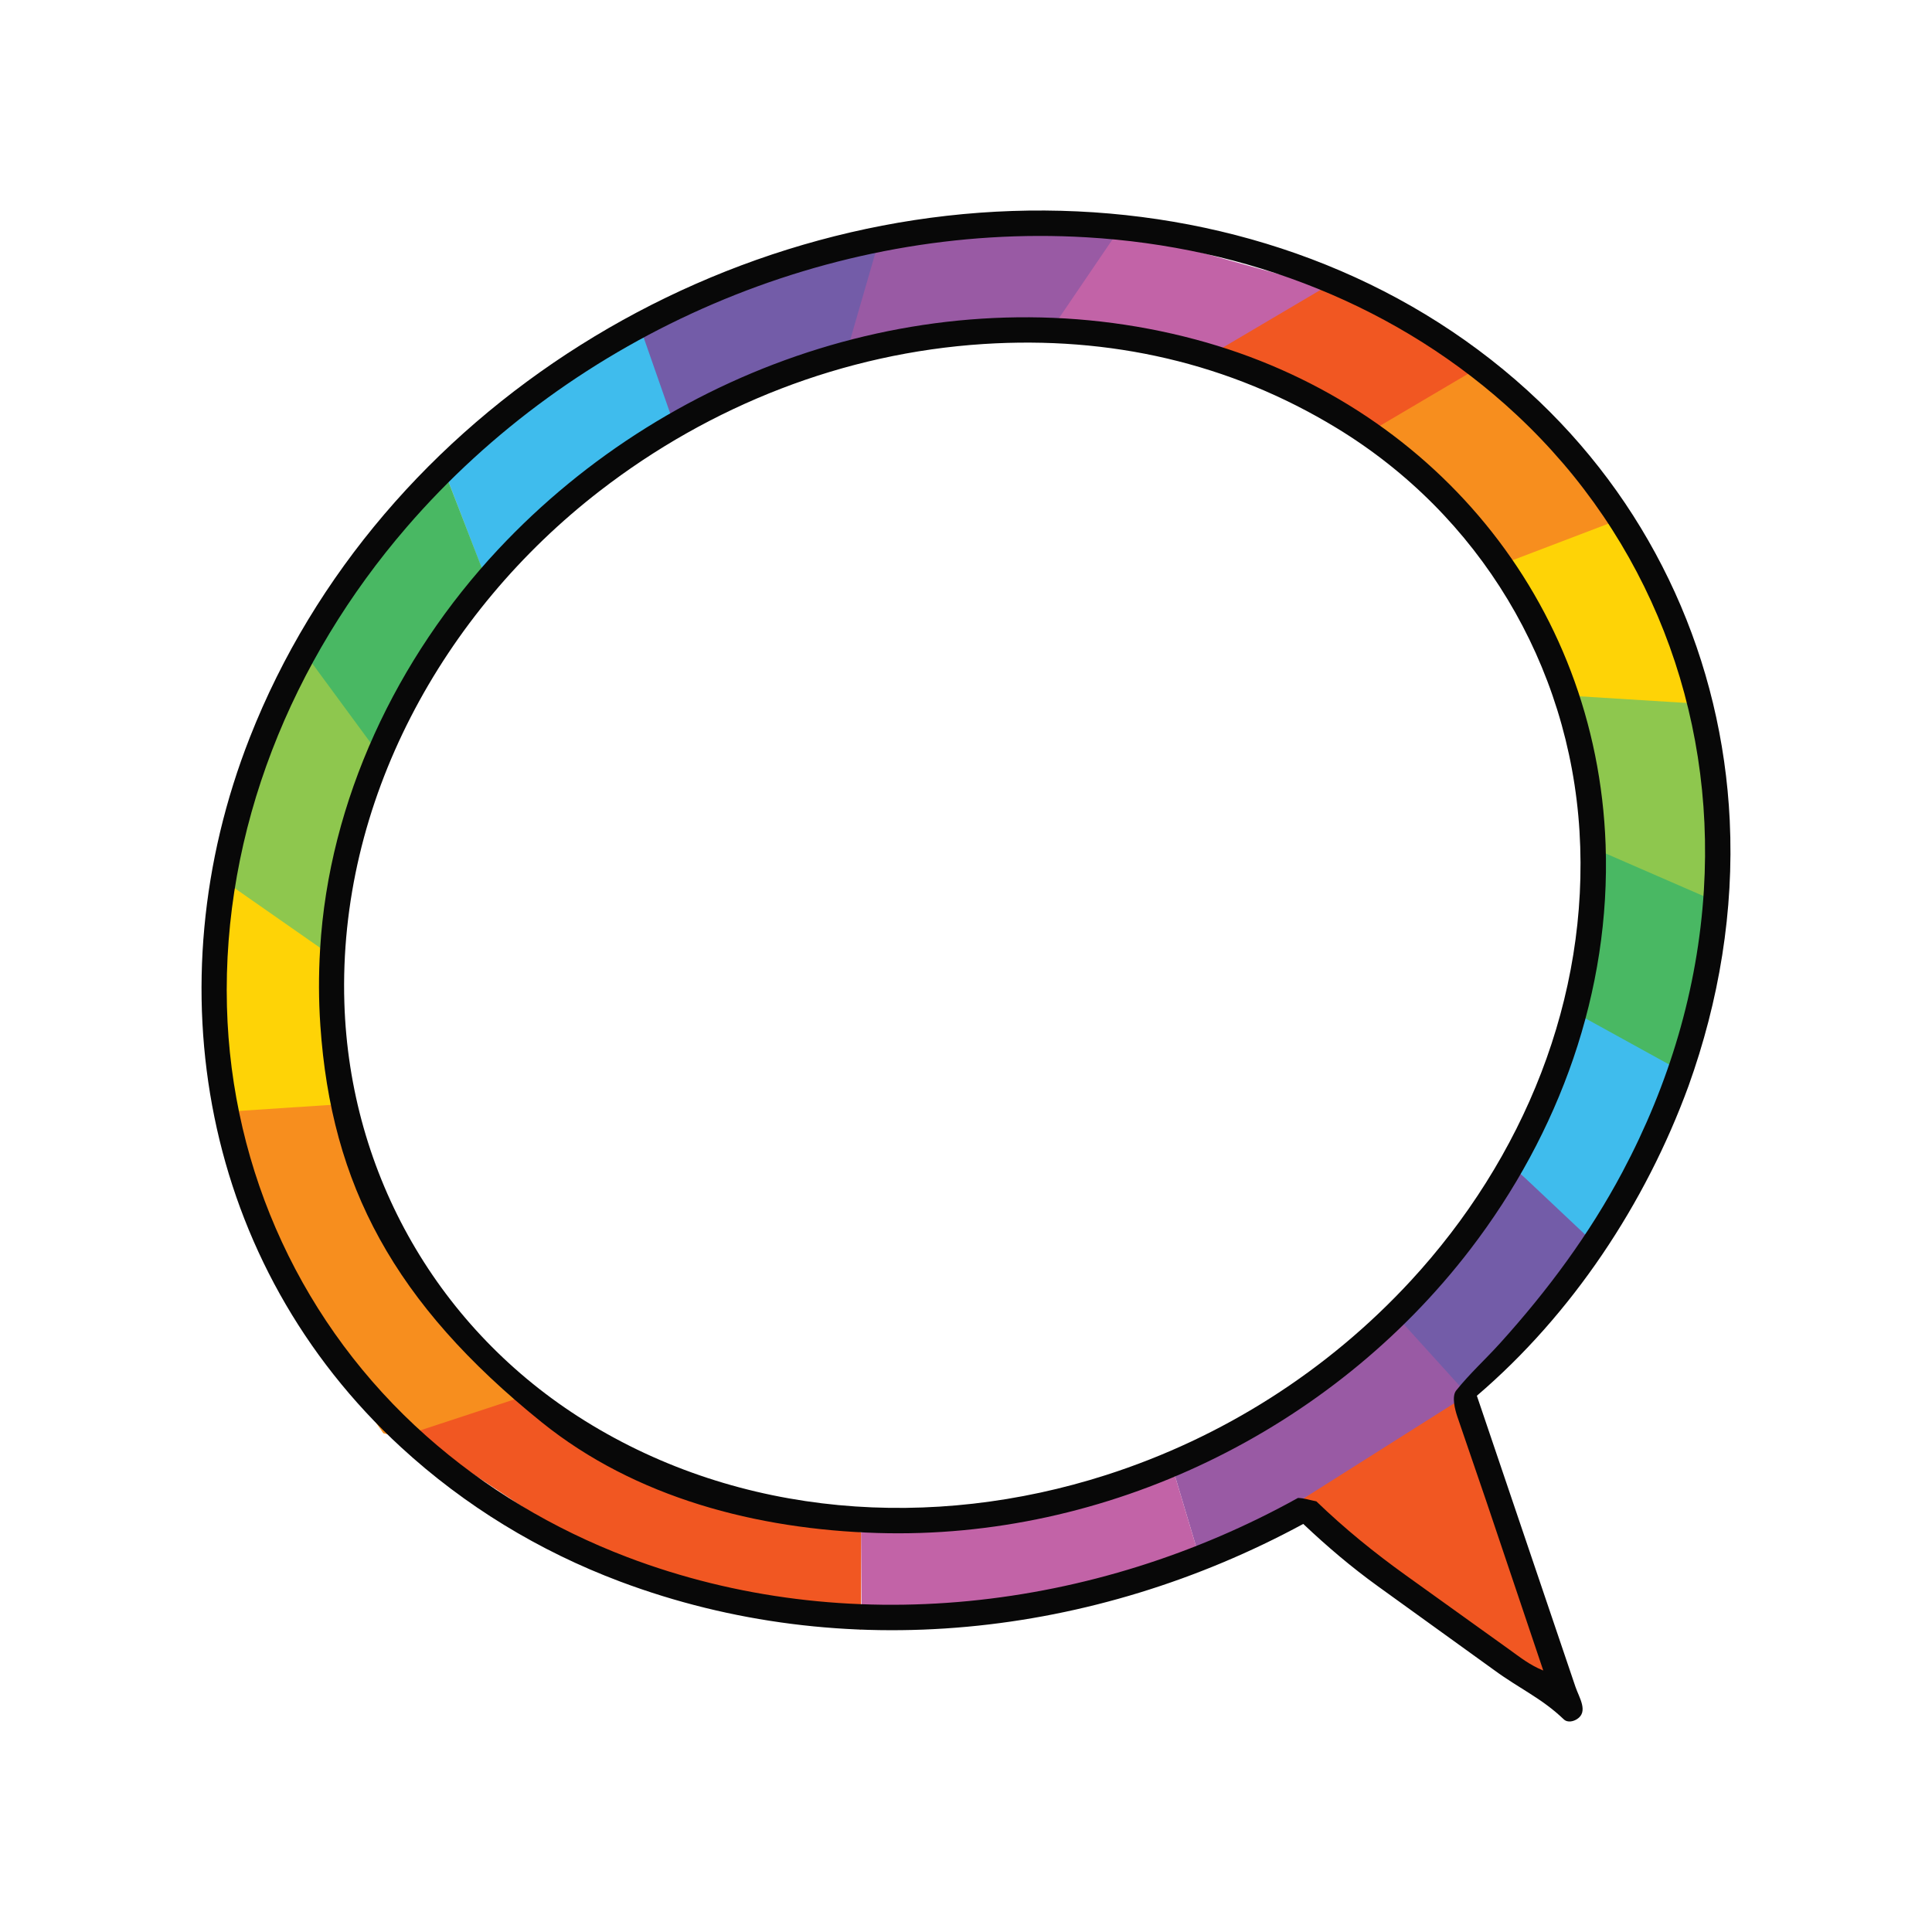
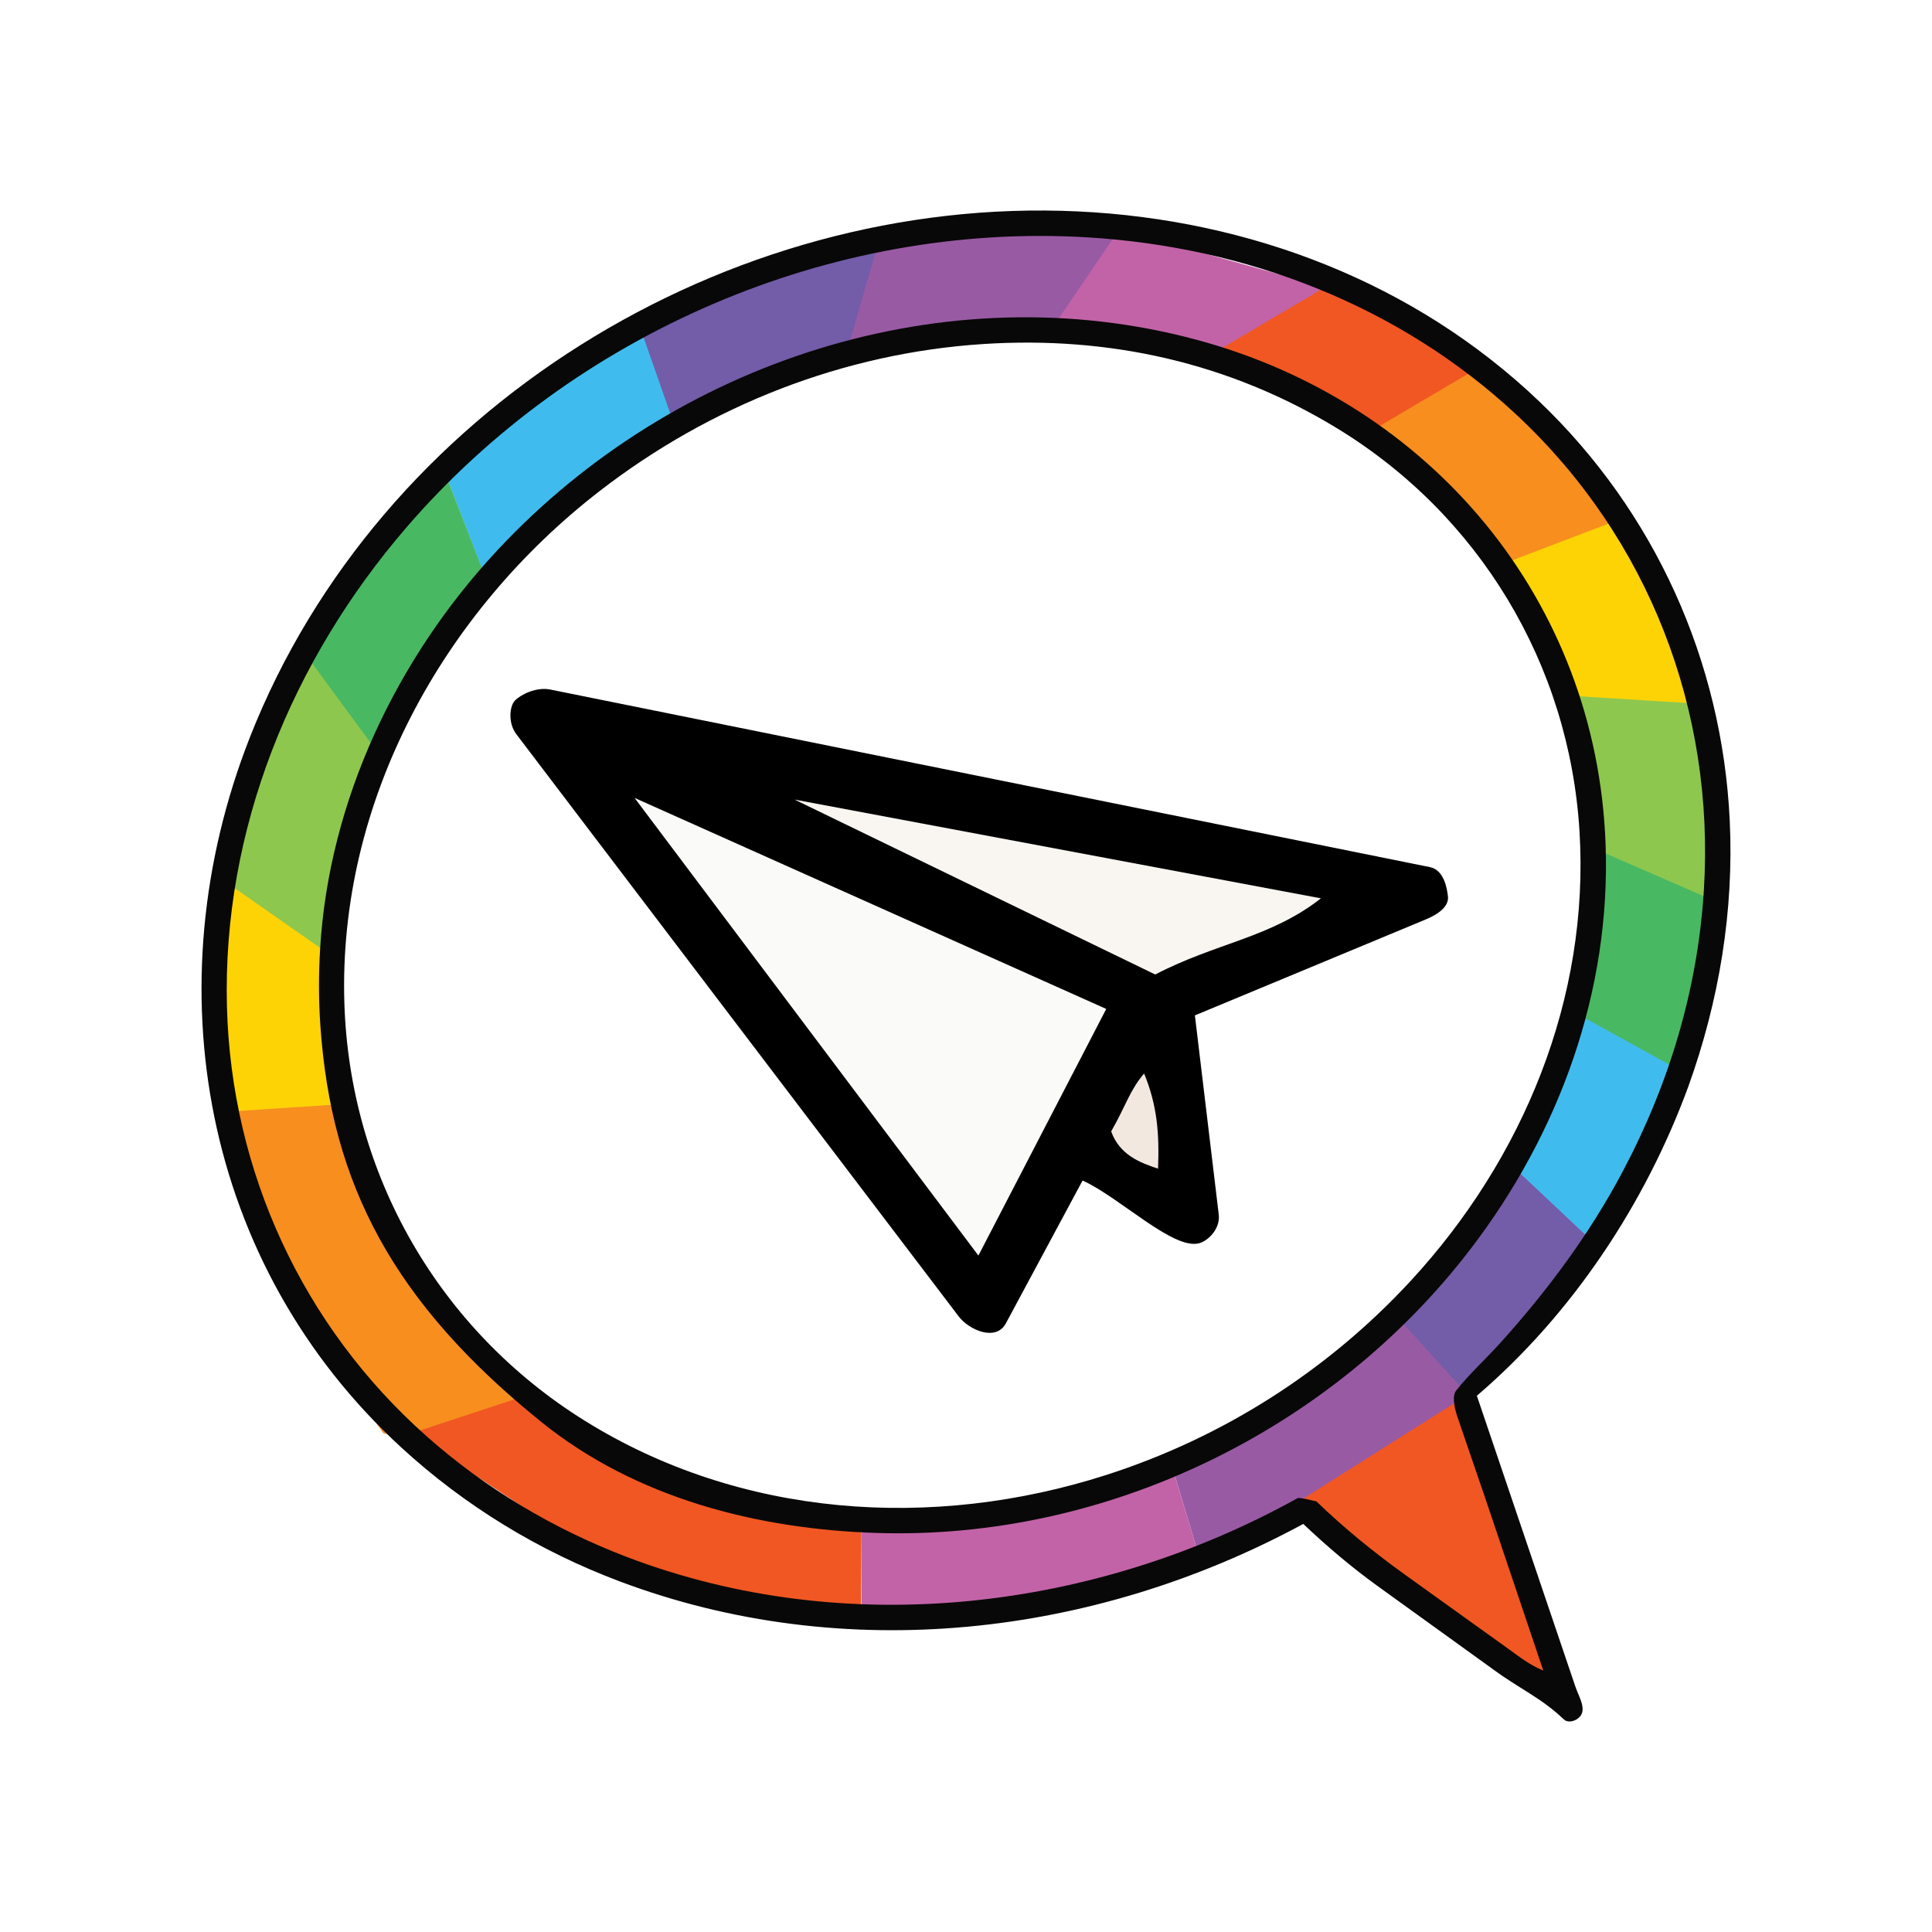
<svg xmlns="http://www.w3.org/2000/svg" id="Layer_1" version="1.1" viewBox="0 0 2048 2048">
  <defs>
    <style>
      .st0 {
+         fill: #f9f6f1;
+       }
+ 
+       .st1 {
        fill: #fed306;
      }

-       .st1 {
+       .st2 {
        fill: #735ca8;
      }

-       .st2 {
+       .st3 {
        fill: #c263a7;
      }

-       .st3 {
+       .st4 {
        fill: #995aa4;
      }

-       .st4 {
+       .st5 {
+         fill: #f3e8e0;
+       }
+ 
+       .st6 {
+         fill: #fafaf8;
+       }
+ 
+       .st7 {
        fill: #080808;
      }

-       .st5 {
+       .st8 {
        fill: #f15722;
      }

-       .st6 {
+       .st9 {
        fill: #49b863;
      }

-       .st7 {
+       .st10 {
        fill: #8ec74e;
      }

-       .st8 {
+       .st11 {
        fill: #f78e1e;
      }

-       .st9 {
+       .st12 {
        fill: #3fbced;
      }
    </style>
  </defs>
-   <polygon class="st5" points="1376.16 1592.02 1546.84 1473.74 1652.98 1779.36 1635.38 1782.56 1376.16 1592.02" />
-   <polygon class="st3" points="1273.22 1657.08 1245.68 1565.08 1494.03 1381.49 1554.84 1479.1 1273.22 1657.08" />
-   <polygon class="st1" points="1551.5 1473.74 1487.64 1403.26 1606.11 1238.8 1688.08 1311.96 1551.5 1473.74" />
-   <polygon class="st9" points="1682.85 1311.09 1606.11 1238.8 1675.43 1071.61 1785.25 1131.88 1682.85 1311.09" />
-   <polygon class="st6" points="1775.65 1131.88 1675.43 1076.66 1695.68 899.33 1823.12 947.34 1775.65 1131.88" />
-   <polygon class="st7" points="1811.63 952.4 1694.58 901.47 1664.18 732.92 1801.79 738.79 1811.63 952.4" />
-   <polygon class="st0" points="1801.62 746.01 1674.21 738.11 1588.07 590.09 1719.41 548.6 1801.62 746.01" />
-   <polygon class="st8" points="1708.55 553.74 1591.11 598.52 1442.83 455.57 1566.57 379.84 1708.55 553.74" />
-   <polygon class="st5" points="1568.46 389.01 1453.19 457.04 1273.22 379.84 1409.76 296.63 1568.46 389.01" />
-   <polygon class="st2" points="1404.88 304.32 1289.61 372.35 1104.68 346.77 1166.55 237.96 1404.88 304.32" />
-   <polygon class="st3" points="1187.88 241.16 1115.35 347.84 888.13 376.84 930.68 253.96 1187.88 241.16" />
-   <polygon class="st1" points="930.8 258.23 895.6 379.84 714.26 449.17 668.39 349.97 930.8 258.23" />
-   <polygon class="st9" points="678.36 346.48 714.26 449.17 513.71 610.25 471.04 499.31 678.36 346.48" />
-   <polygon class="st6" points="471.04 499.31 514.78 612.38 393.17 806.53 320.63 698.79 471.04 499.31" />
-   <polygon class="st7" points="320.63 689.19 400.64 797.99 345.17 1031.61 229.99 944.1 320.63 689.19" />
-   <polyline class="st0" points="357.97 1017.74 240.33 935.6 229.99 1155.35 240.33 1193.75 364.77 1170.28" />
-   <polygon class="st8" points="364.77 1170.28 240.33 1178.47 281.04 1339.54 406.36 1519.29 543.03 1553.41 574.26 1507.67 417.71 1322.29 364.77 1170.28" />
-   <polyline class="st2" points="912.73 1624.29 913.29 1700.55 1024 1718.58 1273.22 1657.08 1245.68 1565.08" />
-   <polygon class="st5" points="562.19 1477.84 436.24 1519.29 644.21 1657.08 912.73 1727.46 912.73 1624.29 690.37 1565.08 562.19 1477.84" />
-   <path class="st4" d="M1789.83,1151.4c32.56-90.66,48.35-185.92,43.76-281.73-8.09-169.09-79.55-327.21-201.89-444.1-132.03-126.15-307.39-192.95-489.35-201.48-371.42-17.41-740.57,208.81-877.59,557.81-103.33,263.19-50.14,558.64,160.41,752.3,67.25,61.86,146.05,109.98,232.25,142.33,236.76,88.86,501.93,59.28,724.08-61.1,25.3,23.92,51.05,45.81,79.17,66.1l122.56,88.38c27.63,20.33,50.73,30.01,74.32,52.56,4.29,4.11,10.66,2.1,14.11-.1,12.42-7.92,2.24-22.88-1.64-34.35l-104.48-308.46c101.08-86.48,178.68-203.6,224.29-328.18ZM1543.6,1474.01c-5.01,6.25-1.15,20.7,1.33,27.94l30.39,88.79,60.61,180.08c-14.41-5.83-24.37-13.9-36.46-22.58l-109.05-78.23c-33.98-24.38-65.09-49.67-95.05-78.53-7.1-1.33-12.32-3.34-19.45-3.61-215.05,119.46-478.83,151.07-710.96,62.75-78.48-29.86-150.78-73.08-213.18-128.52-130.81-116.23-206.63-280.1-211.21-455.14-4.9-187.28,68.74-367.12,190.64-508.29,177.27-205.29,448.96-323.11,720.5-307.12,169.2,9.96,331.99,72.32,456.31,188.56,139.55,130.48,209.91,312.79,198.17,503.32-6.48,105.15-36.87,205.92-86.34,298.95-35.29,66.37-79.39,125.69-129.54,181.26-15.76,17.46-31.97,31.99-46.69,50.34Z" />
-   <path class="st4" d="M1702.01,895.32c-9.26-259.29-185.78-468.78-434.28-535.34-266.12-71.29-553.18,23.02-739.73,222.51-107.33,114.77-179.38,265.94-188.68,423.67-1.63,27.66-1.58,53.74.27,80.97,11.5,168.81,78.11,294.37,234.67,420.54,99.26,79.99,227.79,113.48,356.02,117.37,242.36,7.36,480.78-108.31,628.3-300.71,94.55-123.31,148.98-273.54,143.43-429.02ZM1495.31,1357.86c-88.01,95.3-199.25,166.12-322.87,205.74-184.23,59.04-387.56,45.14-552.46-57.5-154.6-96.22-249.33-260.82-254.94-443.04-6.56-213.1,103.72-413.53,270.84-542.7,117.37-90.72,258.62-146.17,406.64-155.69,133.75-8.61,260.75,19.95,374.27,88.99,151.31,92.03,246.73,250.49,257.55,427.51,10.8,176.78-59.38,347.14-179.03,476.7Z" />
+   <polygon class="st8" points="1376.16 1592.02 1546.84 1473.74 1652.98 1779.36 1635.38 1782.56 1376.16 1592.02" />
+   <polygon class="st4" points="1273.22 1657.08 1245.68 1565.08 1494.03 1381.49 1554.84 1479.1 1273.22 1657.08" />
+   <polygon class="st2" points="1551.5 1473.74 1487.64 1403.26 1606.11 1238.8 1688.08 1311.96 1551.5 1473.74" />
+   <polygon class="st12" points="1682.85 1311.09 1606.11 1238.8 1675.43 1071.61 1785.25 1131.88 1682.85 1311.09" />
+   <polygon class="st9" points="1775.65 1131.88 1675.43 1076.66 1695.68 899.33 1823.12 947.34 1775.65 1131.88" />
+   <polygon class="st10" points="1811.63 952.4 1694.58 901.47 1664.18 732.92 1801.79 738.79 1811.63 952.4" />
+   <polygon class="st1" points="1801.62 746.01 1674.21 738.11 1588.07 590.09 1719.41 548.6 1801.62 746.01" />
+   <polygon class="st11" points="1708.55 553.74 1591.11 598.52 1442.83 455.57 1566.57 379.84 1708.55 553.74" />
+   <polygon class="st8" points="1568.46 389.01 1453.19 457.04 1273.22 379.84 1409.76 296.63 1568.46 389.01" />
+   <polygon class="st3" points="1404.88 304.32 1289.61 372.35 1104.68 346.77 1166.55 237.96 1404.88 304.32" />
+   <polygon class="st4" points="1187.88 241.16 1115.35 347.84 888.13 376.84 930.68 253.96 1187.88 241.16" />
+   <polygon class="st2" points="930.8 258.23 895.6 379.84 714.26 449.17 668.39 349.97 930.8 258.23" />
+   <polygon class="st12" points="678.36 346.48 714.26 449.17 513.71 610.25 471.04 499.31 678.36 346.48" />
+   <polygon class="st9" points="471.04 499.31 514.78 612.38 393.17 806.53 320.63 698.79 471.04 499.31" />
+   <polygon class="st10" points="320.63 689.19 400.64 797.99 345.17 1031.61 229.99 944.1 320.63 689.19" />
+   <polyline class="st1" points="357.97 1017.74 240.33 935.6 229.99 1155.35 240.33 1193.75 364.77 1170.28" />
+   <polygon class="st11" points="364.77 1170.28 240.33 1178.47 281.04 1339.54 406.36 1519.29 543.03 1553.41 574.26 1507.67 417.71 1322.29 364.77 1170.28" />
+   <polyline class="st3" points="912.73 1624.29 913.29 1700.55 1024 1718.58 1273.22 1657.08 1245.68 1565.08" />
+   <polygon class="st8" points="562.19 1477.84 436.24 1519.29 644.21 1657.08 912.73 1727.46 912.73 1624.29 690.37 1565.08 562.19 1477.84" />
+   <path class="st7" d="M1789.83,1151.4c32.56-90.66,48.35-185.92,43.76-281.73-8.09-169.09-79.55-327.21-201.89-444.1-132.03-126.15-307.39-192.95-489.35-201.48-371.42-17.41-740.57,208.81-877.59,557.81-103.33,263.19-50.14,558.64,160.41,752.3,67.25,61.86,146.05,109.98,232.25,142.33,236.76,88.86,501.93,59.28,724.08-61.1,25.3,23.92,51.05,45.81,79.17,66.1l122.56,88.38c27.63,20.33,50.73,30.01,74.32,52.56,4.29,4.11,10.66,2.1,14.11-.1,12.42-7.92,2.24-22.88-1.64-34.35l-104.48-308.46c101.08-86.48,178.68-203.6,224.29-328.18v.02ZM1543.6,1474.01c-5.01,6.25-1.15,20.7,1.33,27.94l30.39,88.79,60.61,180.08c-14.41-5.83-24.37-13.9-36.46-22.58l-109.05-78.23c-33.98-24.38-65.09-49.67-95.05-78.53-7.1-1.33-12.32-3.34-19.45-3.61-215.05,119.46-478.83,151.07-710.96,62.75-78.48-29.86-150.78-73.08-213.18-128.52-130.81-116.23-206.63-280.1-211.21-455.14-4.9-187.28,68.74-367.12,190.64-508.29,177.27-205.29,448.96-323.11,720.5-307.12,169.2,9.96,331.99,72.32,456.31,188.56,139.55,130.48,209.91,312.79,198.17,503.32-6.48,105.15-36.87,205.92-86.34,298.95-35.29,66.37-79.39,125.69-129.54,181.26-15.76,17.46-31.97,31.99-46.69,50.34l-.02.03Z" />
+   <path class="st7" d="M1702.01,895.32c-9.26-259.29-185.78-468.78-434.28-535.34-266.12-71.29-553.18,23.02-739.73,222.51-107.33,114.77-179.38,265.94-188.68,423.67-1.63,27.66-1.58,53.74.27,80.97,11.5,168.81,78.11,294.37,234.67,420.54,99.26,79.99,227.79,113.48,356.02,117.37,242.36,7.36,480.78-108.31,628.3-300.71,94.55-123.31,148.98-273.54,143.43-429.02h0ZM1495.31,1357.86c-88.01,95.3-199.25,166.12-322.87,205.74-184.23,59.04-387.56,45.14-552.46-57.5-154.6-96.22-249.33-260.82-254.94-443.04-6.56-213.1,103.72-413.53,270.84-542.7,117.37-90.72,258.62-146.17,406.64-155.69,133.75-8.61,260.75,19.95,374.27,88.99,151.31,92.03,246.73,250.49,257.55,427.51,10.8,176.78-59.38,347.14-179.03,476.7h0Z" />
+   <path d="M1147.59,1251.41c39.59,17.9,96.48,74.45,124.01,66.36,9.42-2.77,22.1-15.48,20.33-30.26l-25.29-211.15,244.87-101.78c14.08-5.85,24.57-14.11,23.36-24.45-1-8.56-4.14-27.92-19.09-30.94l-932.57-188.27c-14.66-2.96-31.43,5.41-37.43,11.78-5.65,5.99-7.46,23.7,1.57,35.58l468.88,617.13c11.12,14.63,39.58,26.88,50.03,7.41l81.33-151.42Z" />
+   <polygon class="st6" points="1037.15 1330.95 1172.67 1069.52 672.65 845.8 1037.15 1330.95" />
+   <path class="st0" d="M1224.59,1033.01c64.8-33.71,122-38.72,175.66-80.73l-557.95-104.68,382.29,185.41Z" />
+   <path class="st5" d="M1177.88,1199.33c8.95,24.79,30.18,33.09,49.7,39.48,1.45-37.64-.94-67.16-14.78-100.88-15.19,17.76-19.44,34.48-34.92,61.4Z" />
</svg>
